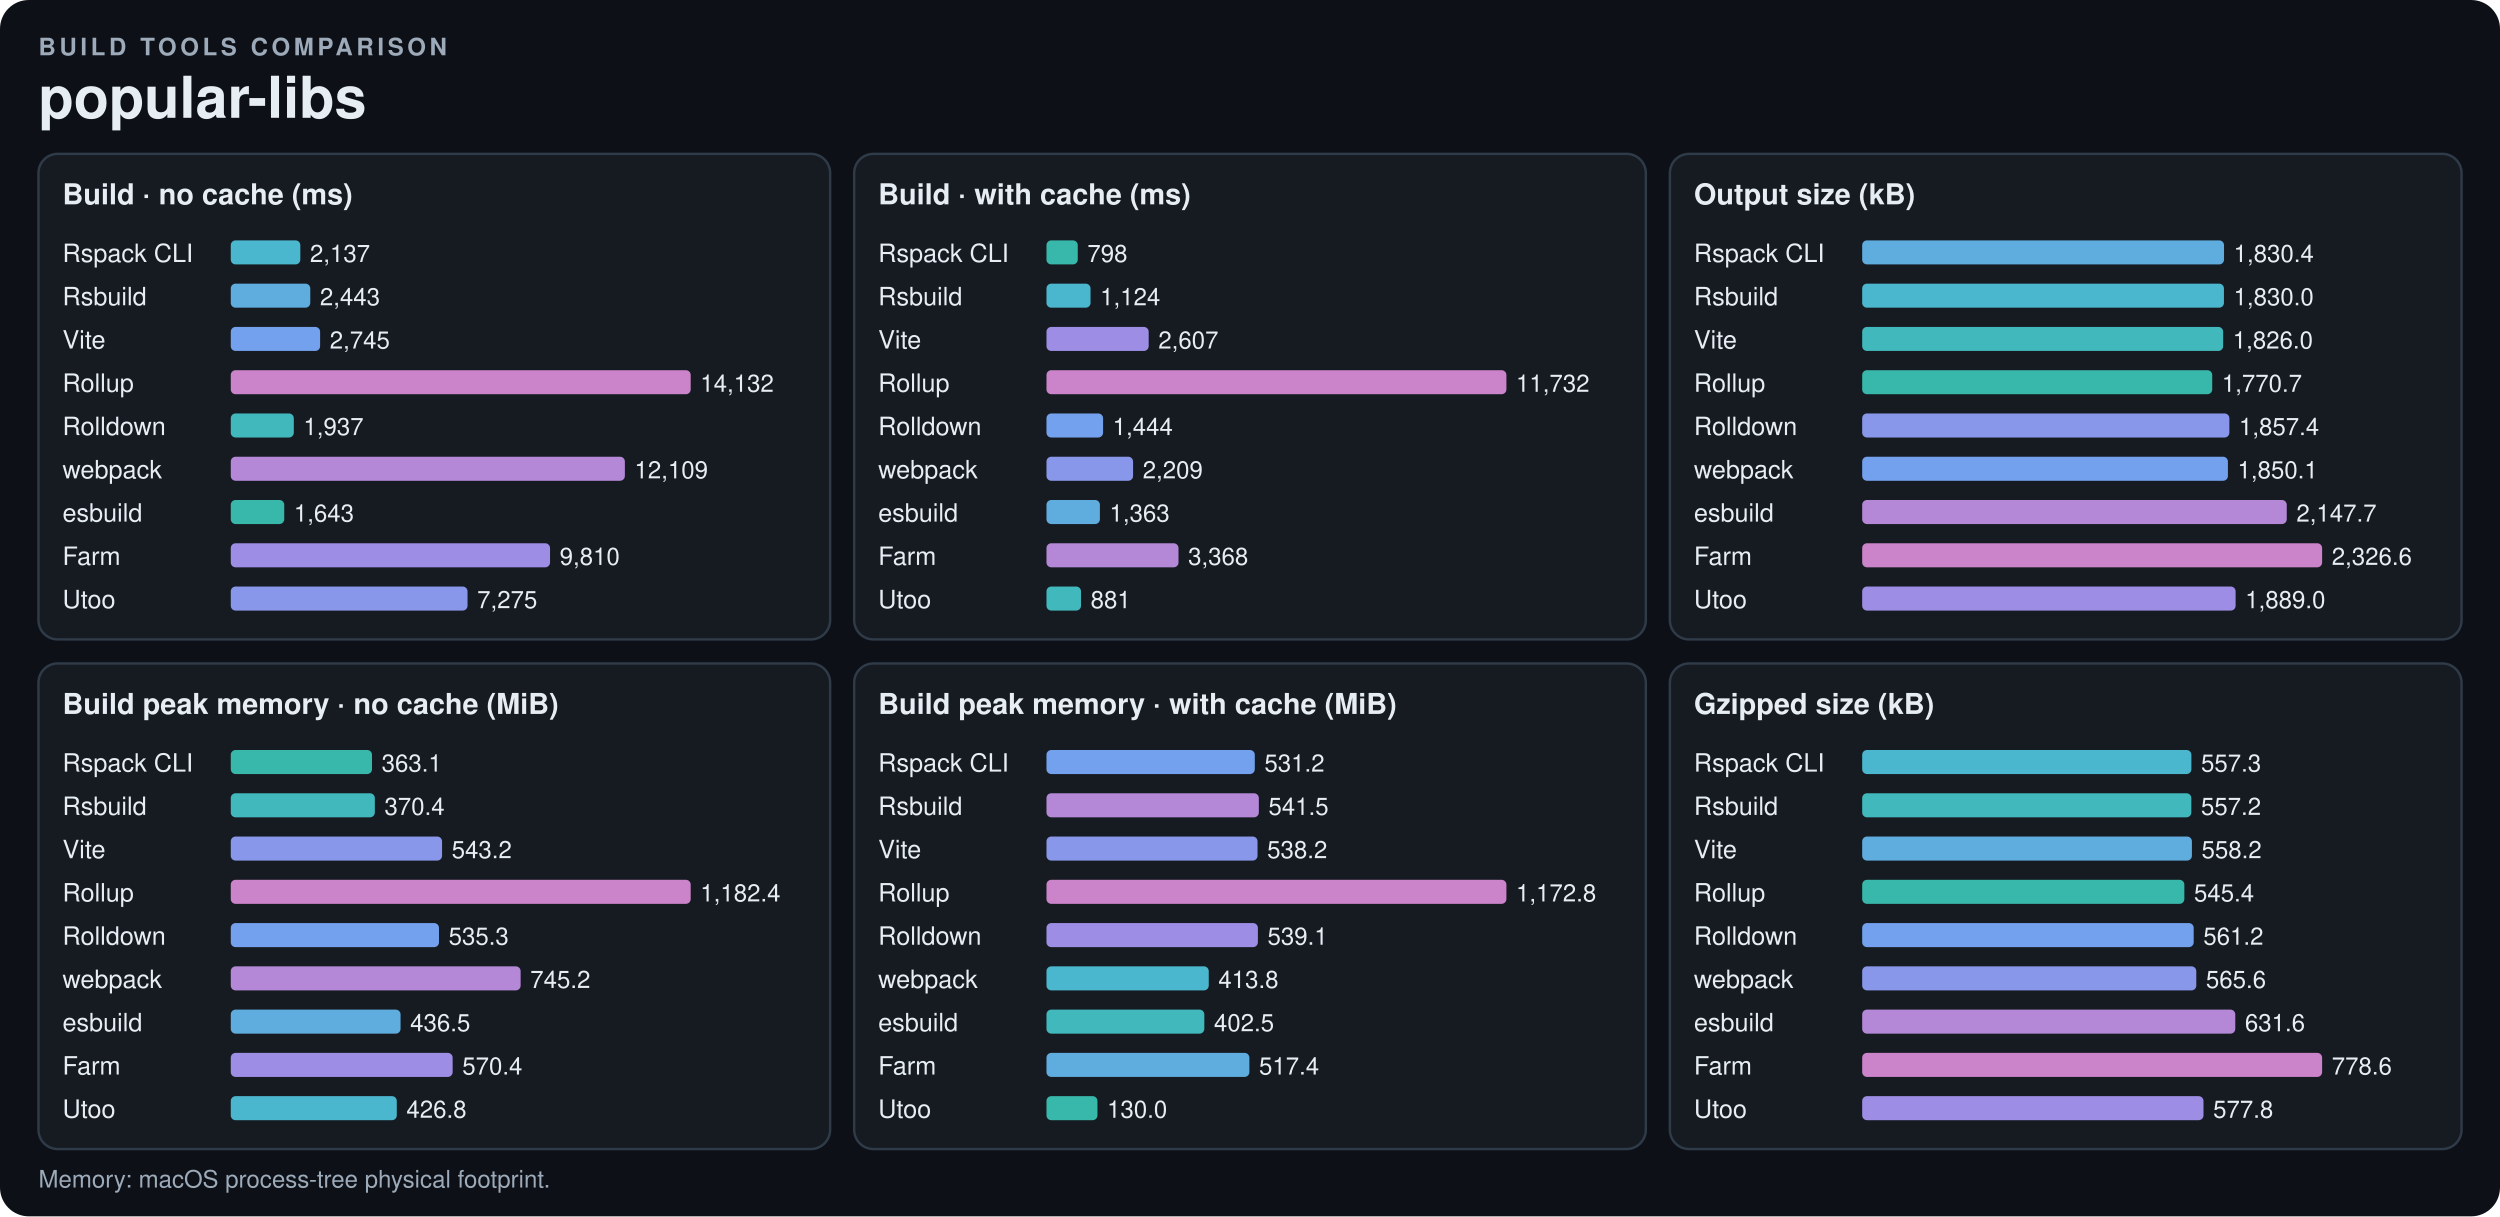
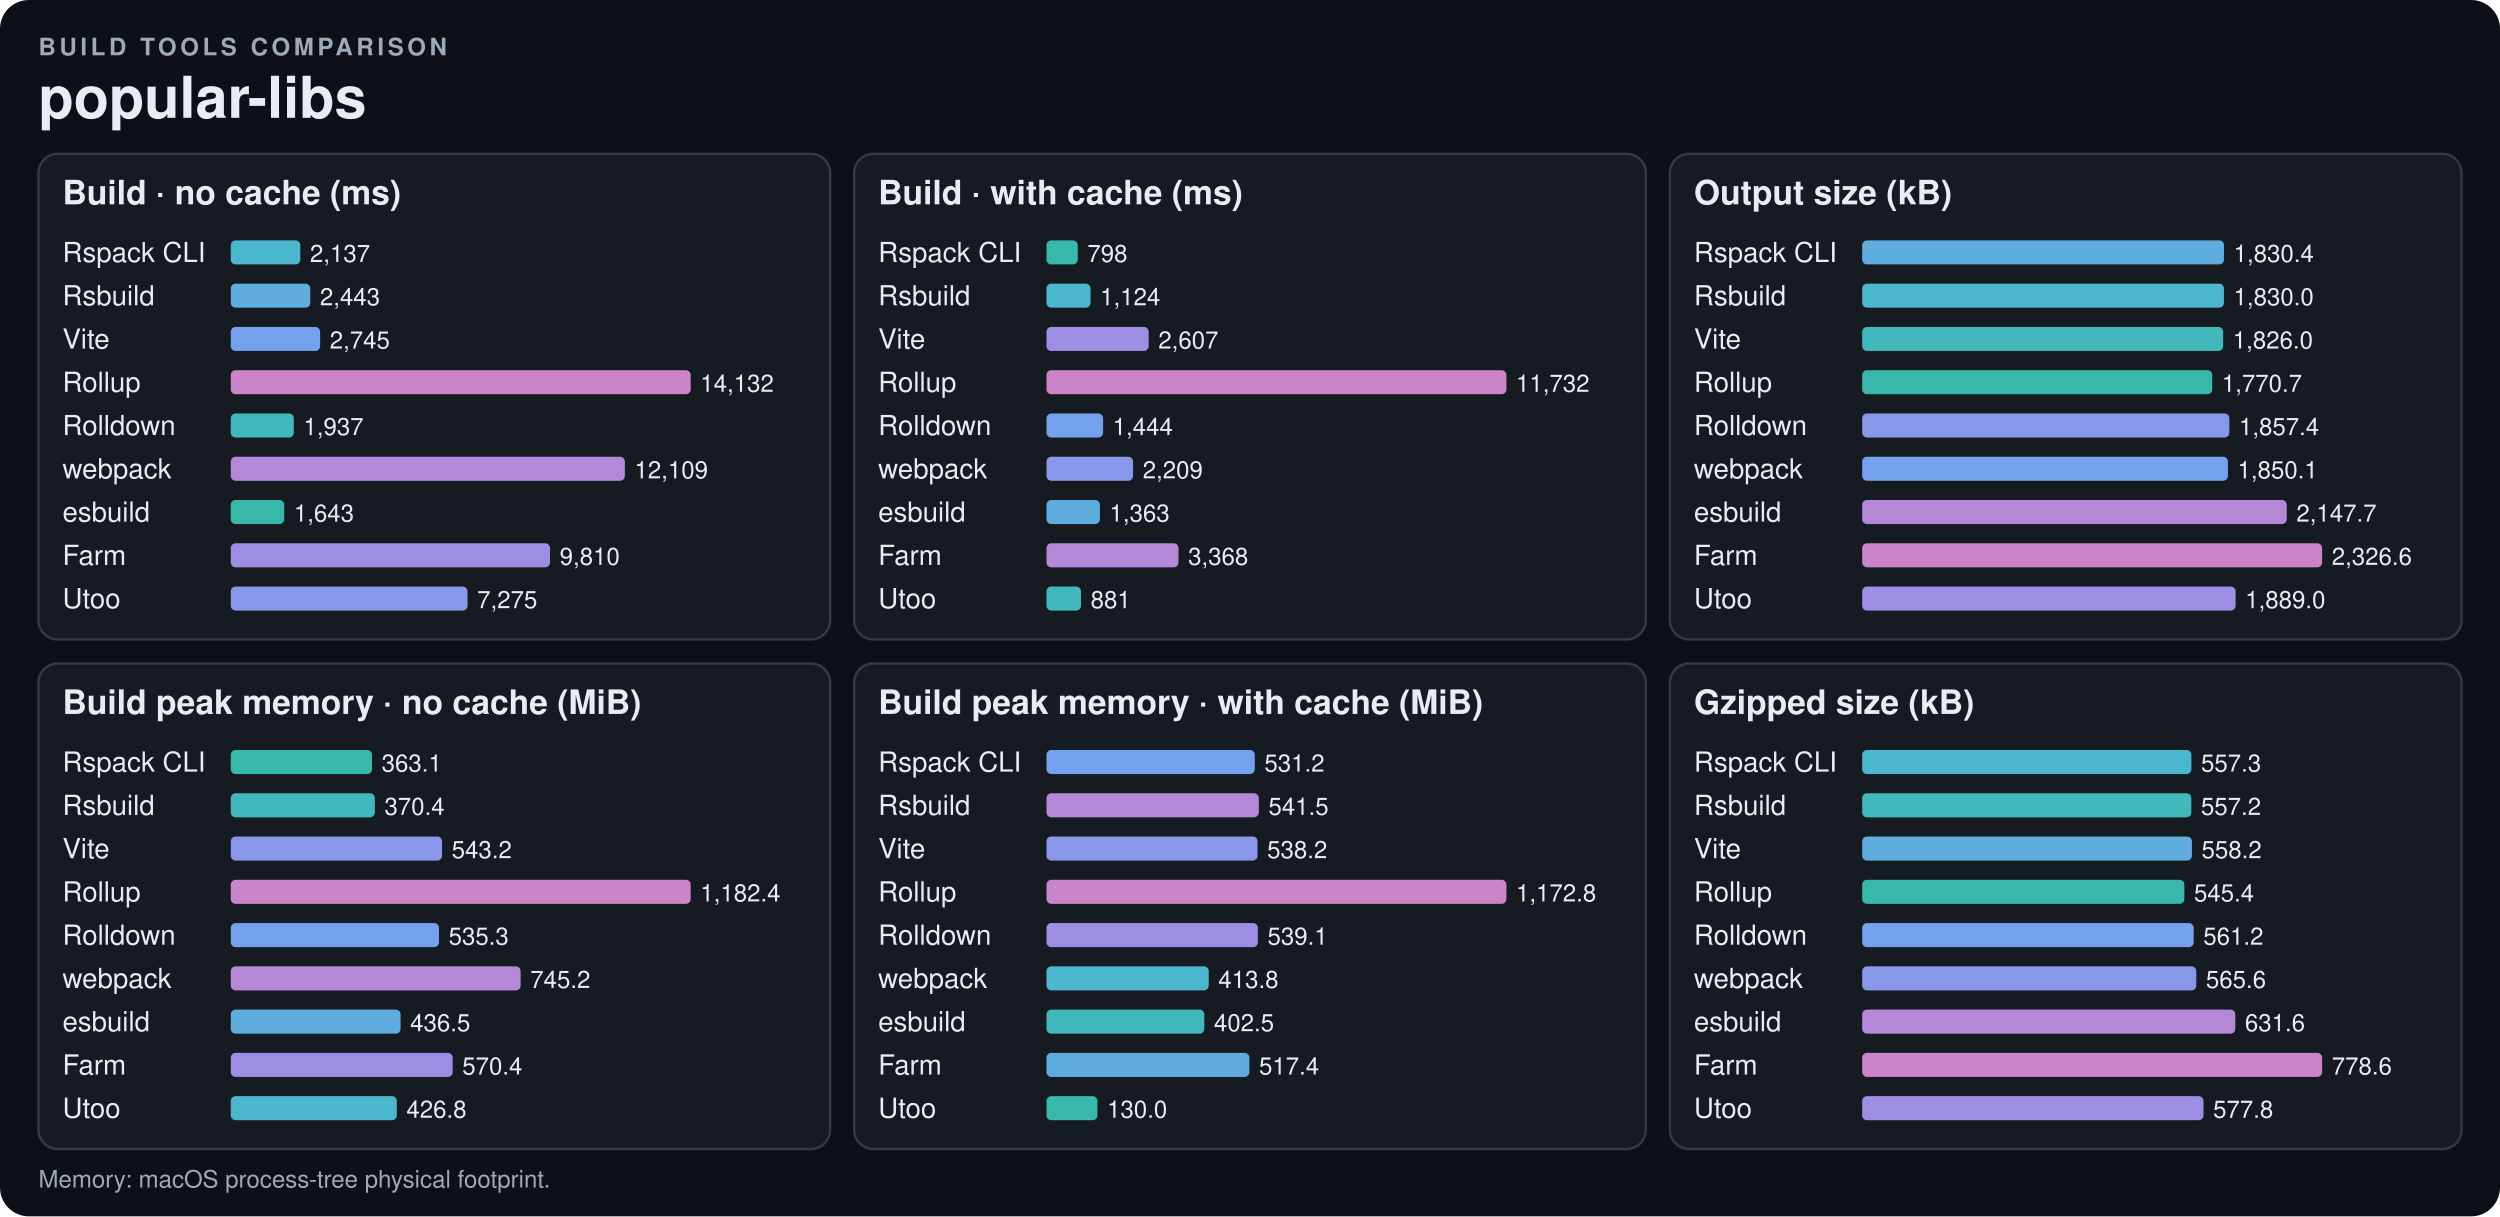
<svg xmlns="http://www.w3.org/2000/svg" width="1040" height="506" viewBox="0 0 1040 506" role="img" aria-labelledby="title description">
  <g font-family="-apple-system, BlinkMacSystemFont, 'Segoe UI', Helvetica, Arial, sans-serif" style="font-variant-numeric:tabular-nums">
    <rect width="1040" height="506" rx="12" fill="#0d1117" />
    <text x="16" y="23" font-size="10" fill="#9daab9" font-weight="700" letter-spacing="1.5">BUILD TOOLS COMPARISON</text>
    <text x="16" y="49" font-size="24" fill="#e6edf3" font-weight="700">popular-libs</text>
    <g class="chart" data-metric="Build (no cache)" data-table="Build metrics" data-scale="14132">
      <rect x="16" y="64" width="329.333" height="202" rx="8" fill="#161b22" stroke="#303b49" />
-       <text x="26" y="85" font-size="12" fill="#e6edf3" font-weight="650">Build · no cache (ms)</text>
-       <text x="26" y="109" font-size="10.5" fill="#e6edf3">Rspack CLI</text>
+       <text x="26" y="85" font-size="14" fill="#e6edf3" font-weight="650">Build · no cache (ms)</text>
+       <text x="26" y="109" font-size="11.5" fill="#e6edf3">Rspack CLI</text>
      <rect class="bar" data-rank="3" x="96" y="100" width="28.933" height="10" rx="2" fill="#4bb7ce" />
      <text x="128.933" y="109" font-size="10" fill="#e6edf3">2,137</text>
-       <text x="26" y="127" font-size="10.5" fill="#e6edf3">Rsbuild</text>
+       <text x="26" y="127" font-size="11.5" fill="#e6edf3">Rsbuild</text>
      <rect class="bar" data-rank="4" x="96" y="118" width="33.076" height="10" rx="2" fill="#5facde" />
      <text x="133.076" y="127" font-size="10" fill="#e6edf3">2,443</text>
-       <text x="26" y="145" font-size="10.5" fill="#e6edf3">Vite</text>
+       <text x="26" y="145" font-size="11.5" fill="#e6edf3">Vite</text>
      <rect class="bar" data-rank="5" x="96" y="136" width="37.165" height="10" rx="2" fill="#73a1ed" />
      <text x="137.165" y="145" font-size="10" fill="#e6edf3">2,745</text>
-       <text x="26" y="163" font-size="10.5" fill="#e6edf3">Rollup</text>
+       <text x="26" y="163" font-size="11.5" fill="#e6edf3">Rollup</text>
      <rect class="bar" data-rank="9" x="96" y="154" width="191.333" height="10" rx="2" fill="#cb83c9" />
      <text x="291.333" y="163" font-size="10" fill="#e6edf3">14,132</text>
-       <text x="26" y="181" font-size="10.5" fill="#e6edf3">Rolldown</text>
+       <text x="26" y="181" font-size="11.5" fill="#e6edf3">Rolldown</text>
      <rect class="bar" data-rank="2" x="96" y="172" width="26.225" height="10" rx="2" fill="#41b8bc" />
      <text x="126.225" y="181" font-size="10" fill="#e6edf3">1,937</text>
-       <text x="26" y="199" font-size="10.5" fill="#e6edf3">webpack</text>
+       <text x="26" y="199" font-size="11.5" fill="#e6edf3">webpack</text>
      <rect class="bar" data-rank="8" x="96" y="190" width="163.944" height="10" rx="2" fill="#b488d7" />
      <text x="263.944" y="199" font-size="10" fill="#e6edf3">12,109</text>
-       <text x="26" y="217" font-size="10.5" fill="#e6edf3">esbuild</text>
+       <text x="26" y="217" font-size="11.5" fill="#e6edf3">esbuild</text>
      <rect class="bar" data-rank="1" x="96" y="208" width="22.245" height="10" rx="2" fill="#37b8aa" />
      <text x="122.245" y="217" font-size="10" fill="#e6edf3">1,643</text>
-       <text x="26" y="235" font-size="10.5" fill="#e6edf3">Farm</text>
+       <text x="26" y="235" font-size="11.5" fill="#e6edf3">Farm</text>
      <rect class="bar" data-rank="7" x="96" y="226" width="132.818" height="10" rx="2" fill="#9d8de5" />
      <text x="232.818" y="235" font-size="10" fill="#e6edf3">9,810</text>
-       <text x="26" y="253" font-size="10.5" fill="#e6edf3">Utoo</text>
+       <text x="26" y="253" font-size="11.5" fill="#e6edf3">Utoo</text>
      <rect class="bar" data-rank="6" x="96" y="244" width="98.496" height="10" rx="2" fill="#8897e9" />
      <text x="198.496" y="253" font-size="10" fill="#e6edf3">7,275</text>
    </g>
    <g class="chart" data-metric="Build (with cache)" data-table="Build metrics" data-scale="11732">
      <rect x="355.333" y="64" width="329.333" height="202" rx="8" fill="#161b22" stroke="#303b49" />
-       <text x="365.333" y="85" font-size="12" fill="#e6edf3" font-weight="650">Build · with cache (ms)</text>
-       <text x="365.333" y="109" font-size="10.5" fill="#e6edf3">Rspack CLI</text>
+       <text x="365.333" y="85" font-size="14" fill="#e6edf3" font-weight="650">Build · with cache (ms)</text>
+       <text x="365.333" y="109" font-size="11.5" fill="#e6edf3">Rspack CLI</text>
      <rect class="bar" data-rank="1" x="435.333" y="100" width="13.014" height="10" rx="2" fill="#37b8aa" />
      <text x="452.348" y="109" font-size="10" fill="#e6edf3">798</text>
-       <text x="365.333" y="127" font-size="10.5" fill="#e6edf3">Rsbuild</text>
+       <text x="365.333" y="127" font-size="11.5" fill="#e6edf3">Rsbuild</text>
      <rect class="bar" data-rank="3" x="435.333" y="118" width="18.331" height="10" rx="2" fill="#4bb7ce" />
      <text x="457.664" y="127" font-size="10" fill="#e6edf3">1,124</text>
-       <text x="365.333" y="145" font-size="10.5" fill="#e6edf3">Vite</text>
+       <text x="365.333" y="145" font-size="11.5" fill="#e6edf3">Vite</text>
      <rect class="bar" data-rank="7" x="435.333" y="136" width="42.517" height="10" rx="2" fill="#9d8de5" />
      <text x="481.85" y="145" font-size="10" fill="#e6edf3">2,607</text>
-       <text x="365.333" y="163" font-size="10.5" fill="#e6edf3">Rollup</text>
+       <text x="365.333" y="163" font-size="11.5" fill="#e6edf3">Rollup</text>
      <rect class="bar" data-rank="9" x="435.333" y="154" width="191.333" height="10" rx="2" fill="#cb83c9" />
      <text x="630.667" y="163" font-size="10" fill="#e6edf3">11,732</text>
-       <text x="365.333" y="181" font-size="10.5" fill="#e6edf3">Rolldown</text>
+       <text x="365.333" y="181" font-size="11.5" fill="#e6edf3">Rolldown</text>
      <rect class="bar" data-rank="5" x="435.333" y="172" width="23.550" height="10" rx="2" fill="#73a1ed" />
      <text x="462.883" y="181" font-size="10" fill="#e6edf3">1,444</text>
-       <text x="365.333" y="199" font-size="10.5" fill="#e6edf3">webpack</text>
+       <text x="365.333" y="199" font-size="11.5" fill="#e6edf3">webpack</text>
      <rect class="bar" data-rank="6" x="435.333" y="190" width="36.026" height="10" rx="2" fill="#8897e9" />
      <text x="475.359" y="199" font-size="10" fill="#e6edf3">2,209</text>
-       <text x="365.333" y="217" font-size="10.5" fill="#e6edf3">esbuild</text>
+       <text x="365.333" y="217" font-size="11.5" fill="#e6edf3">esbuild</text>
      <rect class="bar" data-rank="4" x="435.333" y="208" width="22.229" height="10" rx="2" fill="#5facde" />
      <text x="461.562" y="217" font-size="10" fill="#e6edf3">1,363</text>
-       <text x="365.333" y="235" font-size="10.5" fill="#e6edf3">Farm</text>
+       <text x="365.333" y="235" font-size="11.5" fill="#e6edf3">Farm</text>
      <rect class="bar" data-rank="8" x="435.333" y="226" width="54.928" height="10" rx="2" fill="#b488d7" />
      <text x="494.261" y="235" font-size="10" fill="#e6edf3">3,368</text>
-       <text x="365.333" y="253" font-size="10.5" fill="#e6edf3">Utoo</text>
+       <text x="365.333" y="253" font-size="11.5" fill="#e6edf3">Utoo</text>
      <rect class="bar" data-rank="2" x="435.333" y="244" width="14.368" height="10" rx="2" fill="#41b8bc" />
      <text x="453.701" y="253" font-size="10" fill="#e6edf3">881</text>
    </g>
    <g class="chart" data-metric="Output size" data-table="Build metrics" data-scale="2326.6">
      <rect x="694.667" y="64" width="329.333" height="202" rx="8" fill="#161b22" stroke="#303b49" />
-       <text x="704.667" y="85" font-size="12" fill="#e6edf3" font-weight="650">Output size (kB)</text>
-       <text x="704.667" y="109" font-size="10.5" fill="#e6edf3">Rspack CLI</text>
+       <text x="704.667" y="85" font-size="14" fill="#e6edf3" font-weight="650">Output size (kB)</text>
+       <text x="704.667" y="109" font-size="11.5" fill="#e6edf3">Rspack CLI</text>
      <rect class="bar" data-rank="4" x="774.667" y="100" width="150.527" height="10" rx="2" fill="#5facde" />
      <text x="929.194" y="109" font-size="10" fill="#e6edf3">1,830.4</text>
-       <text x="704.667" y="127" font-size="10.5" fill="#e6edf3">Rsbuild</text>
+       <text x="704.667" y="127" font-size="11.5" fill="#e6edf3">Rsbuild</text>
      <rect class="bar" data-rank="3" x="774.667" y="118" width="150.494" height="10" rx="2" fill="#4bb7ce" />
      <text x="929.161" y="127" font-size="10" fill="#e6edf3">1,830.0</text>
-       <text x="704.667" y="145" font-size="10.5" fill="#e6edf3">Vite</text>
+       <text x="704.667" y="145" font-size="11.5" fill="#e6edf3">Vite</text>
      <rect class="bar" data-rank="2" x="774.667" y="136" width="150.165" height="10" rx="2" fill="#41b8bc" />
      <text x="928.832" y="145" font-size="10" fill="#e6edf3">1,826.0</text>
-       <text x="704.667" y="163" font-size="10.5" fill="#e6edf3">Rollup</text>
+       <text x="704.667" y="163" font-size="11.5" fill="#e6edf3">Rollup</text>
      <rect class="bar" data-rank="1" x="774.667" y="154" width="145.618" height="10" rx="2" fill="#37b8aa" />
      <text x="924.284" y="163" font-size="10" fill="#e6edf3">1,770.7</text>
-       <text x="704.667" y="181" font-size="10.5" fill="#e6edf3">Rolldown</text>
+       <text x="704.667" y="181" font-size="11.5" fill="#e6edf3">Rolldown</text>
      <rect class="bar" data-rank="6" x="774.667" y="172" width="152.748" height="10" rx="2" fill="#8897e9" />
      <text x="931.414" y="181" font-size="10" fill="#e6edf3">1,857.4</text>
-       <text x="704.667" y="199" font-size="10.5" fill="#e6edf3">webpack</text>
+       <text x="704.667" y="199" font-size="11.5" fill="#e6edf3">webpack</text>
      <rect class="bar" data-rank="5" x="774.667" y="190" width="152.147" height="10" rx="2" fill="#73a1ed" />
      <text x="930.814" y="199" font-size="10" fill="#e6edf3">1,850.1</text>
-       <text x="704.667" y="217" font-size="10.5" fill="#e6edf3">esbuild</text>
+       <text x="704.667" y="217" font-size="11.5" fill="#e6edf3">esbuild</text>
      <rect class="bar" data-rank="8" x="774.667" y="208" width="176.621" height="10" rx="2" fill="#b488d7" />
      <text x="955.288" y="217" font-size="10" fill="#e6edf3">2,147.7</text>
-       <text x="704.667" y="235" font-size="10.5" fill="#e6edf3">Farm</text>
+       <text x="704.667" y="235" font-size="11.5" fill="#e6edf3">Farm</text>
      <rect class="bar" data-rank="9" x="774.667" y="226" width="191.333" height="10" rx="2" fill="#cb83c9" />
      <text x="970" y="235" font-size="10" fill="#e6edf3">2,326.6</text>
-       <text x="704.667" y="253" font-size="10.5" fill="#e6edf3">Utoo</text>
+       <text x="704.667" y="253" font-size="11.5" fill="#e6edf3">Utoo</text>
      <rect class="bar" data-rank="7" x="774.667" y="244" width="155.346" height="10" rx="2" fill="#9d8de5" />
      <text x="934.013" y="253" font-size="10" fill="#e6edf3">1,889.0</text>
    </g>
    <g class="chart" data-metric="Peak (no cache)" data-table="Build memory (MiB)" data-scale="1182.4">
      <rect x="16" y="276" width="329.333" height="202" rx="8" fill="#161b22" stroke="#303b49" />
-       <text x="26" y="297" font-size="12" fill="#e6edf3" font-weight="650">Build peak memory · no cache (MiB)</text>
-       <text x="26" y="321" font-size="10.5" fill="#e6edf3">Rspack CLI</text>
+       <text x="26" y="297" font-size="14" fill="#e6edf3" font-weight="650">Build peak memory · no cache (MiB)</text>
+       <text x="26" y="321" font-size="11.5" fill="#e6edf3">Rspack CLI</text>
      <rect class="bar" data-rank="1" x="96" y="312" width="58.756" height="10" rx="2" fill="#37b8aa" />
      <text x="158.756" y="321" font-size="10" fill="#e6edf3">363.1</text>
-       <text x="26" y="339" font-size="10.5" fill="#e6edf3">Rsbuild</text>
+       <text x="26" y="339" font-size="11.5" fill="#e6edf3">Rsbuild</text>
      <rect class="bar" data-rank="2" x="96" y="330" width="59.937" height="10" rx="2" fill="#41b8bc" />
      <text x="159.937" y="339" font-size="10" fill="#e6edf3">370.4</text>
-       <text x="26" y="357" font-size="10.5" fill="#e6edf3">Vite</text>
+       <text x="26" y="357" font-size="11.5" fill="#e6edf3">Vite</text>
      <rect class="bar" data-rank="6" x="96" y="348" width="87.899" height="10" rx="2" fill="#8897e9" />
      <text x="187.899" y="357" font-size="10" fill="#e6edf3">543.2</text>
-       <text x="26" y="375" font-size="10.5" fill="#e6edf3">Rollup</text>
+       <text x="26" y="375" font-size="11.5" fill="#e6edf3">Rollup</text>
      <rect class="bar" data-rank="9" x="96" y="366" width="191.333" height="10" rx="2" fill="#cb83c9" />
      <text x="291.333" y="375" font-size="10" fill="#e6edf3">1,182.4</text>
-       <text x="26" y="393" font-size="10.5" fill="#e6edf3">Rolldown</text>
+       <text x="26" y="393" font-size="11.5" fill="#e6edf3">Rolldown</text>
      <rect class="bar" data-rank="5" x="96" y="384" width="86.621" height="10" rx="2" fill="#73a1ed" />
      <text x="186.621" y="393" font-size="10" fill="#e6edf3">535.3</text>
-       <text x="26" y="411" font-size="10.5" fill="#e6edf3">webpack</text>
+       <text x="26" y="411" font-size="11.5" fill="#e6edf3">webpack</text>
      <rect class="bar" data-rank="8" x="96" y="402" width="120.587" height="10" rx="2" fill="#b488d7" />
      <text x="220.587" y="411" font-size="10" fill="#e6edf3">745.2</text>
-       <text x="26" y="429" font-size="10.5" fill="#e6edf3">esbuild</text>
+       <text x="26" y="429" font-size="11.5" fill="#e6edf3">esbuild</text>
      <rect class="bar" data-rank="4" x="96" y="420" width="70.633" height="10" rx="2" fill="#5facde" />
      <text x="170.633" y="429" font-size="10" fill="#e6edf3">436.5</text>
-       <text x="26" y="447" font-size="10.5" fill="#e6edf3">Farm</text>
+       <text x="26" y="447" font-size="11.5" fill="#e6edf3">Farm</text>
      <rect class="bar" data-rank="7" x="96" y="438" width="92.301" height="10" rx="2" fill="#9d8de5" />
      <text x="192.301" y="447" font-size="10" fill="#e6edf3">570.4</text>
-       <text x="26" y="465" font-size="10.5" fill="#e6edf3">Utoo</text>
+       <text x="26" y="465" font-size="11.5" fill="#e6edf3">Utoo</text>
      <rect class="bar" data-rank="3" x="96" y="456" width="69.064" height="10" rx="2" fill="#4bb7ce" />
      <text x="169.064" y="465" font-size="10" fill="#e6edf3">426.8</text>
    </g>
    <g class="chart" data-metric="Peak (with cache)" data-table="Build memory (MiB)" data-scale="1172.8">
      <rect x="355.333" y="276" width="329.333" height="202" rx="8" fill="#161b22" stroke="#303b49" />
-       <text x="365.333" y="297" font-size="12" fill="#e6edf3" font-weight="650">Build peak memory · with cache (MiB)</text>
-       <text x="365.333" y="321" font-size="10.5" fill="#e6edf3">Rspack CLI</text>
+       <text x="365.333" y="297" font-size="14" fill="#e6edf3" font-weight="650">Build peak memory · with cache (MiB)</text>
+       <text x="365.333" y="321" font-size="11.5" fill="#e6edf3">Rspack CLI</text>
      <rect class="bar" data-rank="5" x="435.333" y="312" width="86.661" height="10" rx="2" fill="#73a1ed" />
      <text x="525.995" y="321" font-size="10" fill="#e6edf3">531.2</text>
-       <text x="365.333" y="339" font-size="10.5" fill="#e6edf3">Rsbuild</text>
+       <text x="365.333" y="339" font-size="11.5" fill="#e6edf3">Rsbuild</text>
      <rect class="bar" data-rank="8" x="435.333" y="330" width="88.342" height="10" rx="2" fill="#b488d7" />
      <text x="527.675" y="339" font-size="10" fill="#e6edf3">541.5</text>
-       <text x="365.333" y="357" font-size="10.5" fill="#e6edf3">Vite</text>
+       <text x="365.333" y="357" font-size="11.5" fill="#e6edf3">Vite</text>
      <rect class="bar" data-rank="6" x="435.333" y="348" width="87.803" height="10" rx="2" fill="#8897e9" />
      <text x="527.137" y="357" font-size="10" fill="#e6edf3">538.2</text>
-       <text x="365.333" y="375" font-size="10.5" fill="#e6edf3">Rollup</text>
+       <text x="365.333" y="375" font-size="11.5" fill="#e6edf3">Rollup</text>
      <rect class="bar" data-rank="9" x="435.333" y="366" width="191.333" height="10" rx="2" fill="#cb83c9" />
      <text x="630.667" y="375" font-size="10" fill="#e6edf3">1,172.8</text>
-       <text x="365.333" y="393" font-size="10.5" fill="#e6edf3">Rolldown</text>
+       <text x="365.333" y="393" font-size="11.5" fill="#e6edf3">Rolldown</text>
      <rect class="bar" data-rank="7" x="435.333" y="384" width="87.950" height="10" rx="2" fill="#9d8de5" />
      <text x="527.283" y="393" font-size="10" fill="#e6edf3">539.1</text>
-       <text x="365.333" y="411" font-size="10.5" fill="#e6edf3">webpack</text>
+       <text x="365.333" y="411" font-size="11.5" fill="#e6edf3">webpack</text>
      <rect class="bar" data-rank="3" x="435.333" y="402" width="67.508" height="10" rx="2" fill="#4bb7ce" />
      <text x="506.842" y="411" font-size="10" fill="#e6edf3">413.8</text>
-       <text x="365.333" y="429" font-size="10.5" fill="#e6edf3">esbuild</text>
+       <text x="365.333" y="429" font-size="11.5" fill="#e6edf3">esbuild</text>
      <rect class="bar" data-rank="2" x="435.333" y="420" width="65.665" height="10" rx="2" fill="#41b8bc" />
      <text x="504.998" y="429" font-size="10" fill="#e6edf3">402.5</text>
-       <text x="365.333" y="447" font-size="10.5" fill="#e6edf3">Farm</text>
+       <text x="365.333" y="447" font-size="11.5" fill="#e6edf3">Farm</text>
      <rect class="bar" data-rank="4" x="435.333" y="438" width="84.410" height="10" rx="2" fill="#5facde" />
      <text x="523.743" y="447" font-size="10" fill="#e6edf3">517.4</text>
-       <text x="365.333" y="465" font-size="10.5" fill="#e6edf3">Utoo</text>
+       <text x="365.333" y="465" font-size="11.5" fill="#e6edf3">Utoo</text>
      <rect class="bar" data-rank="1" x="435.333" y="456" width="21.209" height="10" rx="2" fill="#37b8aa" />
      <text x="460.542" y="465" font-size="10" fill="#e6edf3">130.0</text>
    </g>
    <g class="chart" data-metric="Gzipped size" data-table="Build metrics" data-scale="778.6">
      <rect x="694.667" y="276" width="329.333" height="202" rx="8" fill="#161b22" stroke="#303b49" />
-       <text x="704.667" y="297" font-size="12" fill="#e6edf3" font-weight="650">Gzipped size (kB)</text>
-       <text x="704.667" y="321" font-size="10.5" fill="#e6edf3">Rspack CLI</text>
+       <text x="704.667" y="297" font-size="14" fill="#e6edf3" font-weight="650">Gzipped size (kB)</text>
+       <text x="704.667" y="321" font-size="11.5" fill="#e6edf3">Rspack CLI</text>
      <rect class="bar" data-rank="3" x="774.667" y="312" width="136.951" height="10" rx="2" fill="#4bb7ce" />
      <text x="915.618" y="321" font-size="10" fill="#e6edf3">557.3</text>
-       <text x="704.667" y="339" font-size="10.5" fill="#e6edf3">Rsbuild</text>
+       <text x="704.667" y="339" font-size="11.5" fill="#e6edf3">Rsbuild</text>
      <rect class="bar" data-rank="2" x="774.667" y="330" width="136.926" height="10" rx="2" fill="#41b8bc" />
      <text x="915.593" y="339" font-size="10" fill="#e6edf3">557.2</text>
-       <text x="704.667" y="357" font-size="10.5" fill="#e6edf3">Vite</text>
+       <text x="704.667" y="357" font-size="11.5" fill="#e6edf3">Vite</text>
      <rect class="bar" data-rank="4" x="774.667" y="348" width="137.172" height="10" rx="2" fill="#5facde" />
      <text x="915.839" y="357" font-size="10" fill="#e6edf3">558.2</text>
-       <text x="704.667" y="375" font-size="10.5" fill="#e6edf3">Rollup</text>
+       <text x="704.667" y="375" font-size="11.5" fill="#e6edf3">Rollup</text>
      <rect class="bar" data-rank="1" x="774.667" y="366" width="134.027" height="10" rx="2" fill="#37b8aa" />
      <text x="912.693" y="375" font-size="10" fill="#e6edf3">545.4</text>
-       <text x="704.667" y="393" font-size="10.5" fill="#e6edf3">Rolldown</text>
+       <text x="704.667" y="393" font-size="11.5" fill="#e6edf3">Rolldown</text>
      <rect class="bar" data-rank="5" x="774.667" y="384" width="137.909" height="10" rx="2" fill="#73a1ed" />
      <text x="916.576" y="393" font-size="10" fill="#e6edf3">561.2</text>
-       <text x="704.667" y="411" font-size="10.5" fill="#e6edf3">webpack</text>
+       <text x="704.667" y="411" font-size="11.5" fill="#e6edf3">webpack</text>
      <rect class="bar" data-rank="6" x="774.667" y="402" width="138.991" height="10" rx="2" fill="#8897e9" />
      <text x="917.657" y="411" font-size="10" fill="#e6edf3">565.6</text>
-       <text x="704.667" y="429" font-size="10.5" fill="#e6edf3">esbuild</text>
+       <text x="704.667" y="429" font-size="11.5" fill="#e6edf3">esbuild</text>
      <rect class="bar" data-rank="8" x="774.667" y="420" width="155.210" height="10" rx="2" fill="#b488d7" />
      <text x="933.876" y="429" font-size="10" fill="#e6edf3">631.6</text>
-       <text x="704.667" y="447" font-size="10.5" fill="#e6edf3">Farm</text>
+       <text x="704.667" y="447" font-size="11.5" fill="#e6edf3">Farm</text>
      <rect class="bar" data-rank="9" x="774.667" y="438" width="191.333" height="10" rx="2" fill="#cb83c9" />
      <text x="970" y="447" font-size="10" fill="#e6edf3">778.6</text>
-       <text x="704.667" y="465" font-size="10.5" fill="#e6edf3">Utoo</text>
+       <text x="704.667" y="465" font-size="11.5" fill="#e6edf3">Utoo</text>
      <rect class="bar" data-rank="7" x="774.667" y="456" width="141.989" height="10" rx="2" fill="#9d8de5" />
      <text x="920.655" y="465" font-size="10" fill="#e6edf3">577.8</text>
    </g>
    <text x="16" y="494" font-size="10" fill="#9daab9">Memory: macOS process-tree physical footprint.</text>
  </g>
</svg>
